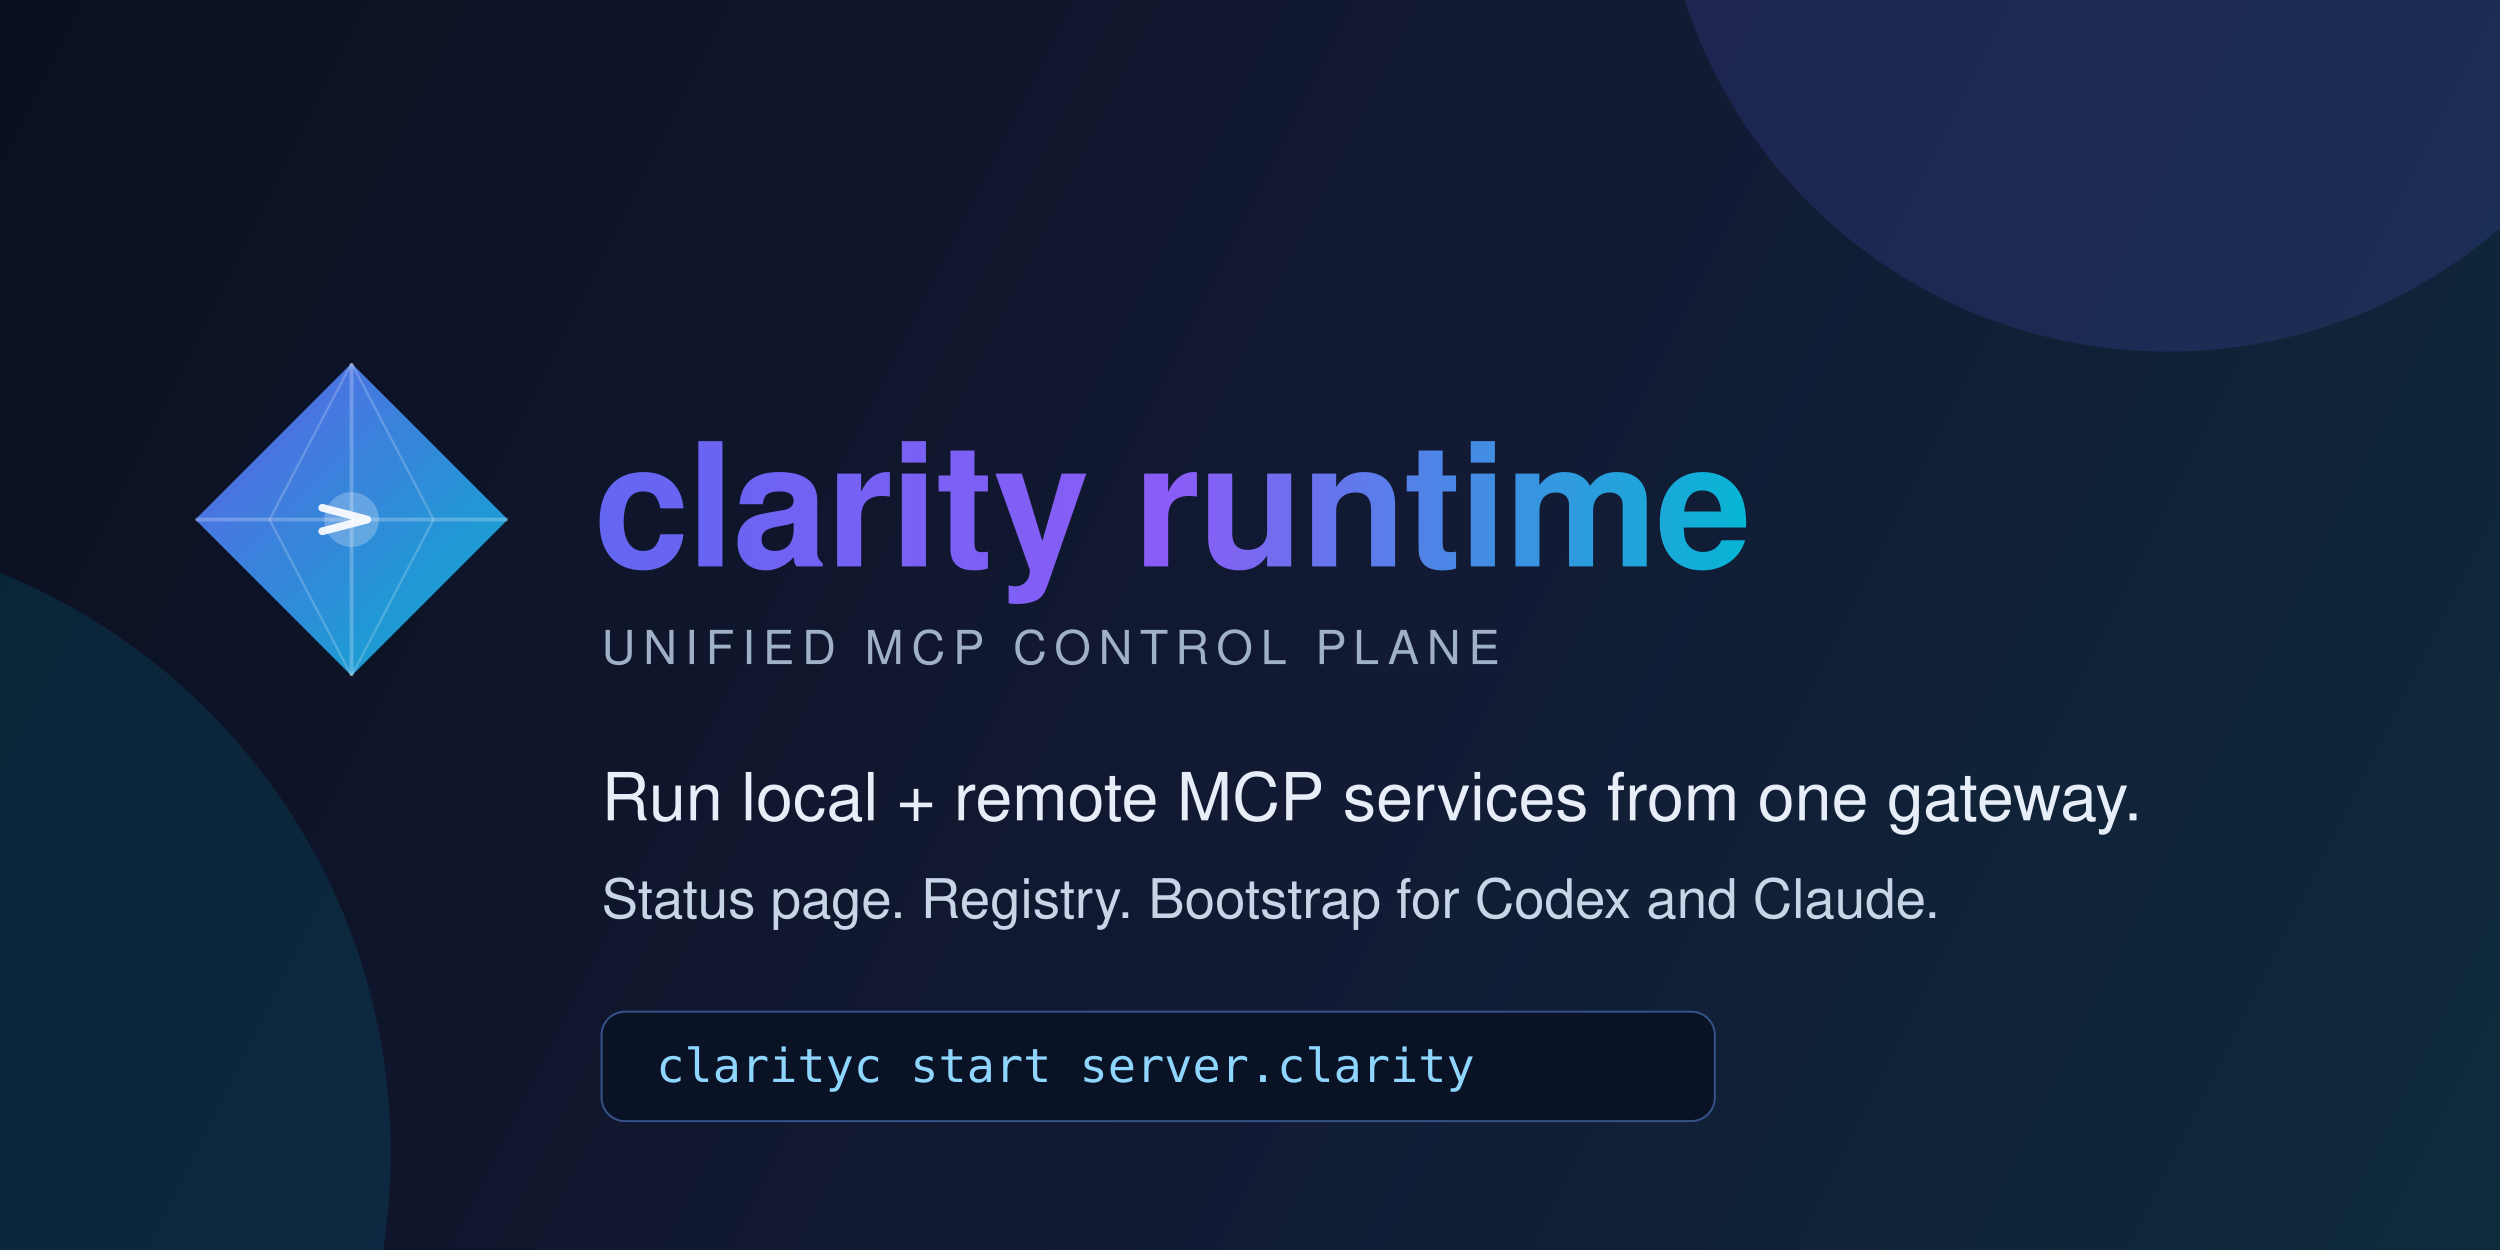
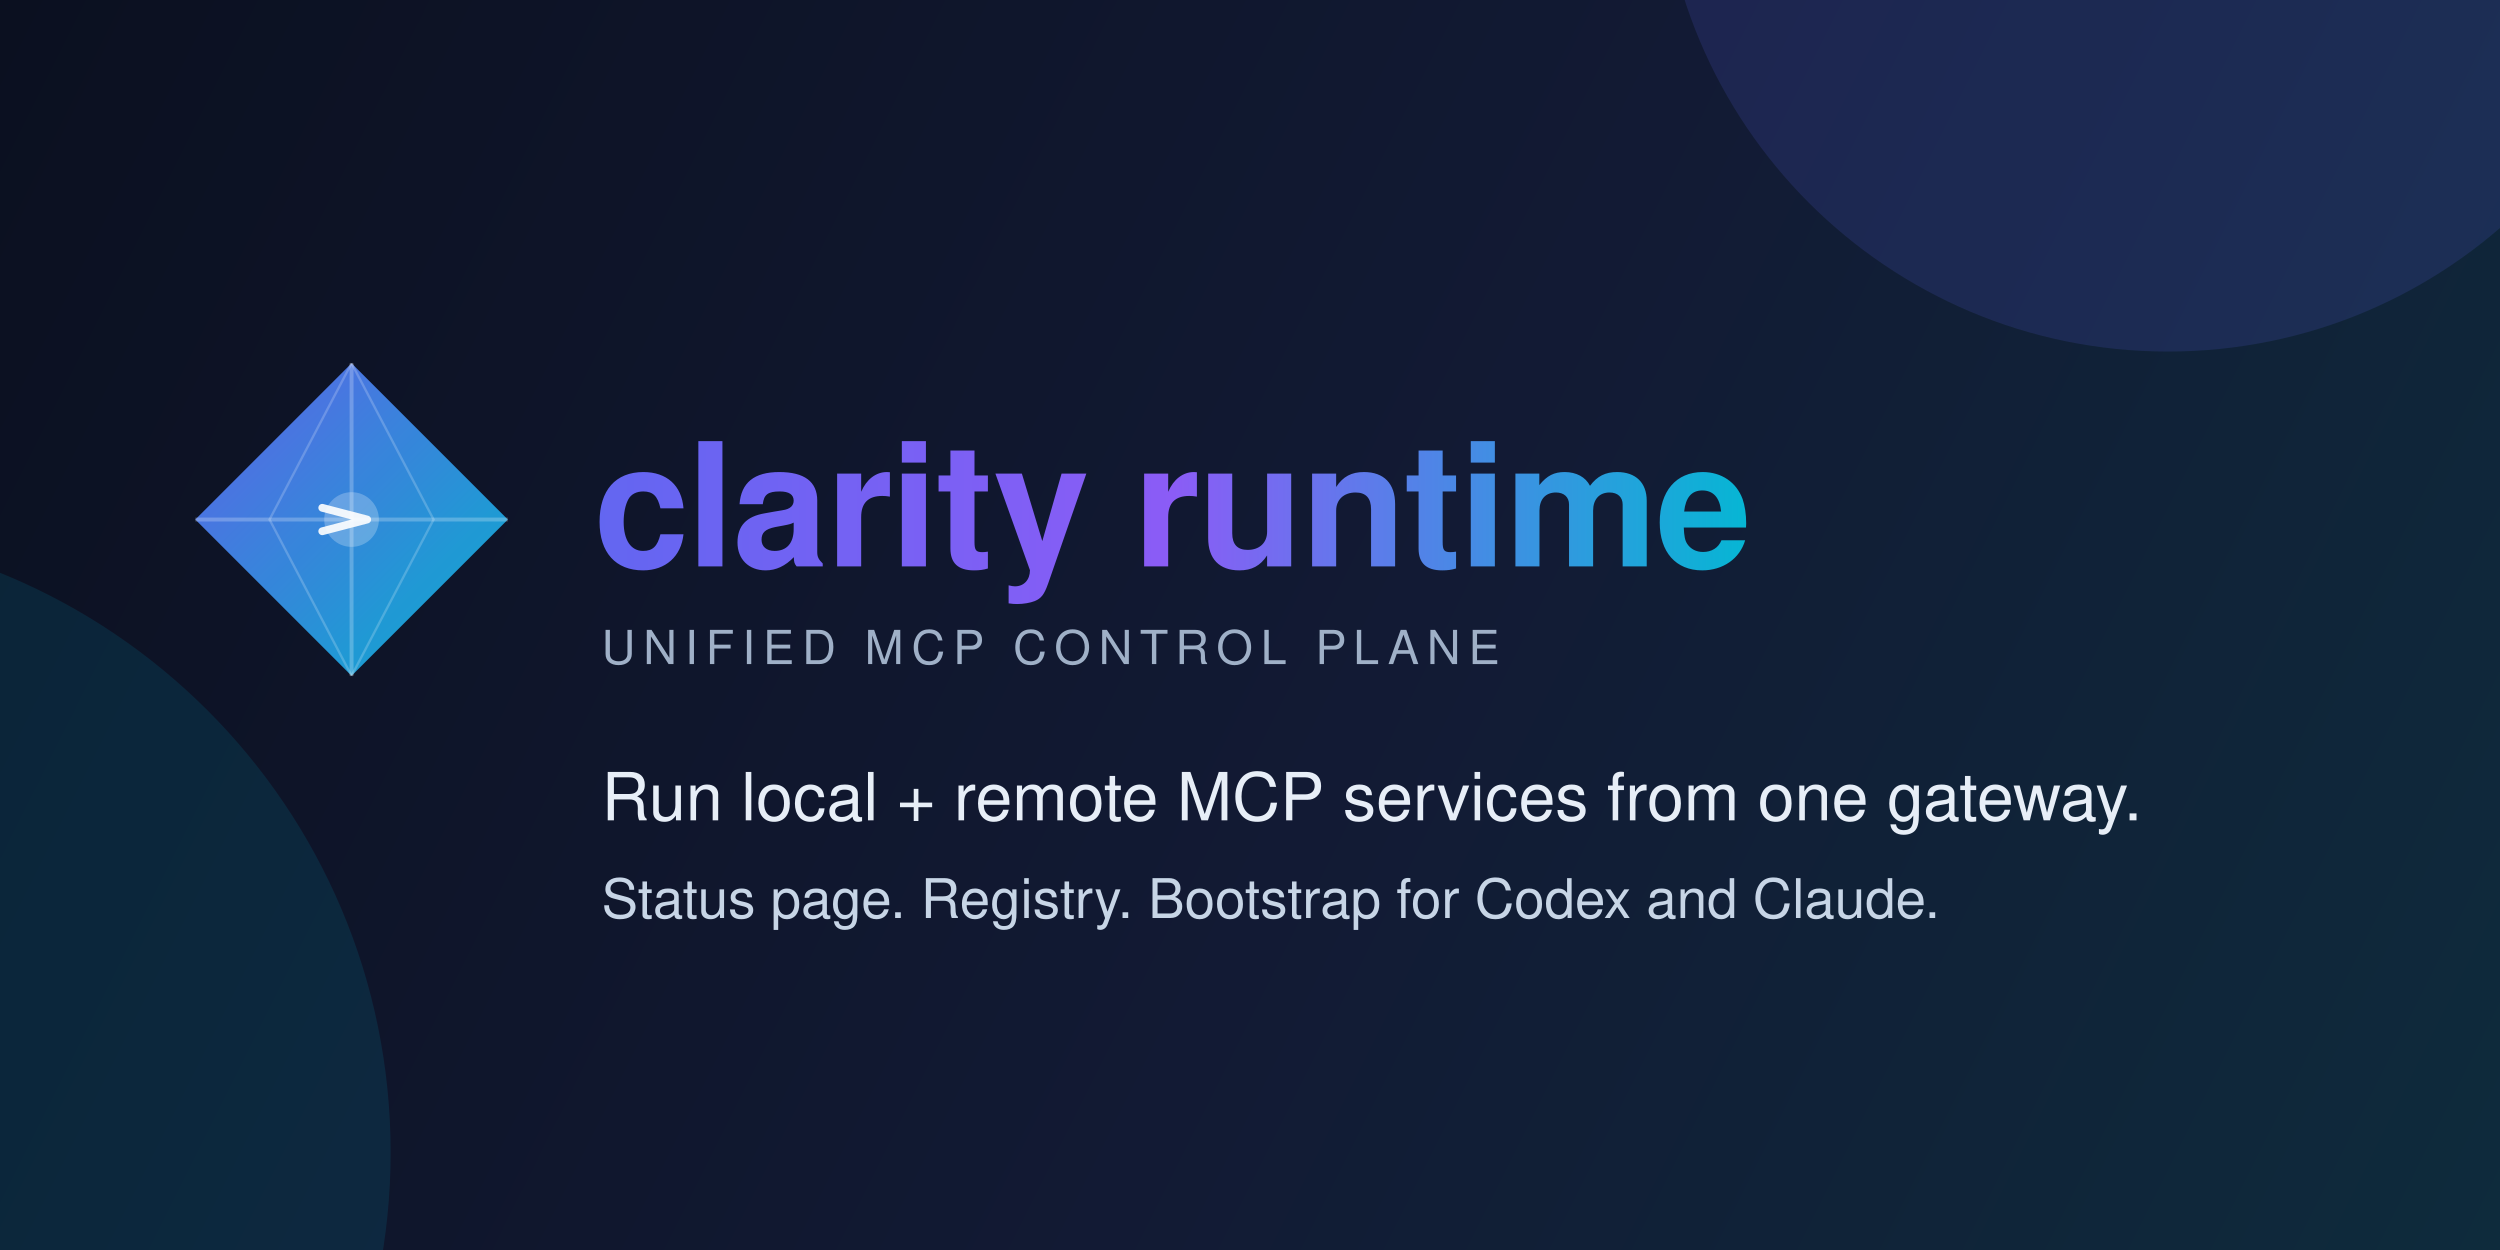
<svg xmlns="http://www.w3.org/2000/svg" width="1280" height="640" viewBox="0 0 1280 640" fill="none">
  <defs>
    <linearGradient id="bg" x1="0" y1="0" x2="1280" y2="640" gradientUnits="userSpaceOnUse">
      <stop offset="0" stop-color="#0B1020" />
      <stop offset="0.55" stop-color="#121A34" />
      <stop offset="1" stop-color="#0E2B3C" />
    </linearGradient>
    <linearGradient id="grad" x1="0%" y1="0%" x2="100%" y2="100%">
      <stop offset="0%" style="stop-color:#6366f1;stop-opacity:1" />
      <stop offset="100%" style="stop-color:#06b6d4;stop-opacity:1" />
    </linearGradient>
    <linearGradient id="grad2" x1="0%" y1="0%" x2="100%" y2="0%">
      <stop offset="0%" style="stop-color:#6366f1;stop-opacity:1" />
      <stop offset="50%" style="stop-color:#8b5cf6;stop-opacity:1" />
      <stop offset="100%" style="stop-color:#06b6d4;stop-opacity:1" />
    </linearGradient>
  </defs>
  <rect width="1280" height="640" fill="url(#bg)" />
  <circle cx="1110" cy="-80" r="260" fill="#6366f1" fill-opacity="0.15" />
  <circle cx="-120" cy="590" r="320" fill="#06b6d4" fill-opacity="0.12" />
  <g transform="translate(92,178)">
    <path d="M88 8 L168 88 L88 168 L8 88 Z" fill="url(#grad)" opacity="0.95" />
    <path d="M88 8 L88 168" stroke="white" stroke-width="2" opacity="0.24" />
    <path d="M8 88 L168 88" stroke="white" stroke-width="2" opacity="0.24" />
    <path d="M88 8 L130 88 L88 168" stroke="white" stroke-width="1.2" opacity="0.2" fill="none" />
    <path d="M88 8 L46 88 L88 168" stroke="white" stroke-width="1.2" opacity="0.2" fill="none" />
    <circle cx="88" cy="88" r="14" fill="white" opacity="0.24" />
    <path d="M73 82 L96 88 L73 94" stroke="white" stroke-width="4" stroke-linecap="round" stroke-linejoin="round" fill="none" opacity="0.9" />
  </g>
  <text x="304" y="290" font-family="system-ui, -apple-system, 'Segoe UI', Helvetica, Arial, sans-serif" font-size="88" font-weight="800" fill="url(#grad2)" letter-spacing="-1">clarity runtime</text>
  <text x="308" y="340" font-family="system-ui, -apple-system, 'Segoe UI', Helvetica, Arial, sans-serif" font-size="24" fill="#9fb0c7" letter-spacing="4">UNIFIED MCP CONTROL PLANE</text>
  <text x="308" y="420" font-family="system-ui, -apple-system, 'Segoe UI', Helvetica, Arial, sans-serif" font-size="34" fill="#E7EEF7">Run local + remote MCP services from one gateway.</text>
  <text x="308" y="470" font-family="system-ui, -apple-system, 'Segoe UI', Helvetica, Arial, sans-serif" font-size="28" fill="#C7D5E6">Status page. Registry. Bootstrap for Codex and Claude.</text>
-   <rect x="308" y="518" width="570" height="56" rx="12" fill="#0A1326" stroke="#35538A" />
-   <text x="336" y="554" font-family="ui-monospace, SFMono-Regular, Menlo, monospace" font-size="24" fill="#8FD6FF">clarityc start server.clarity</text>
</svg>
